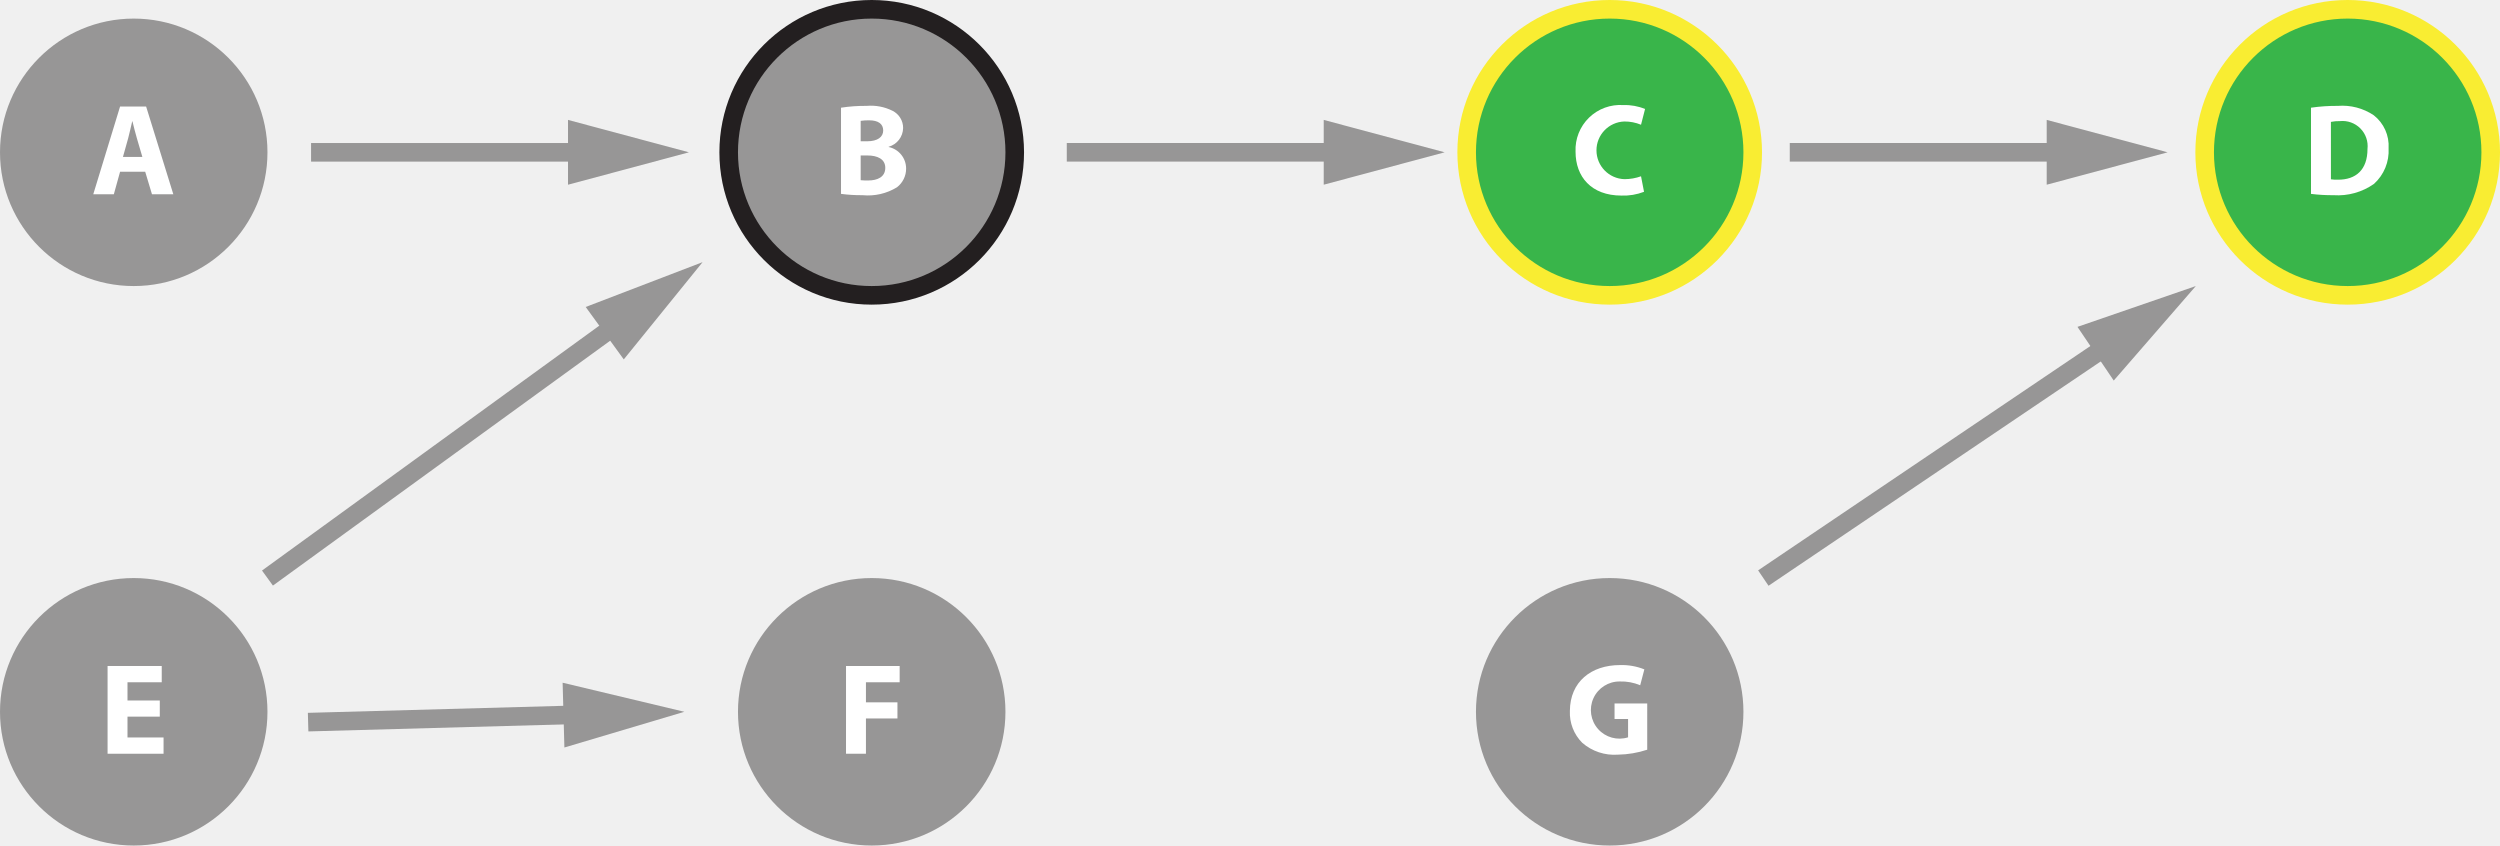
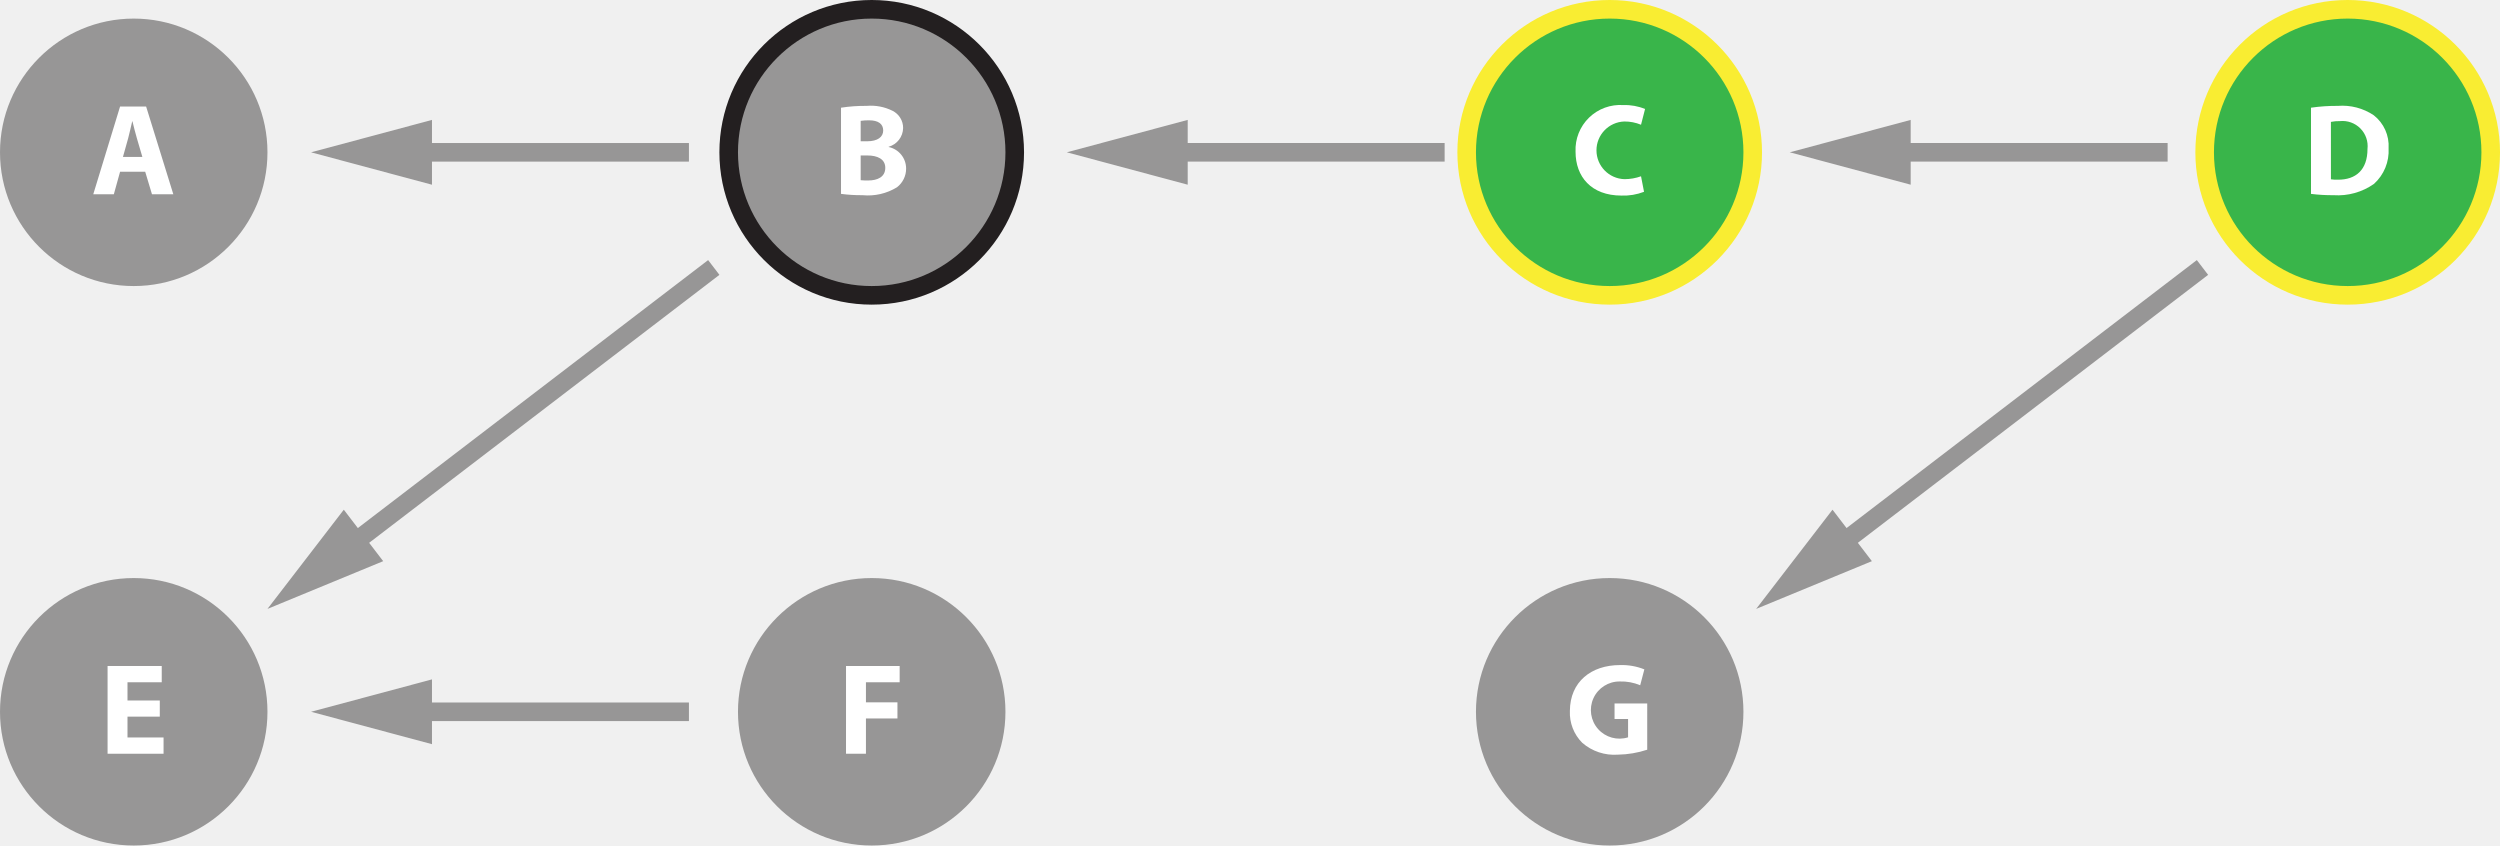
<svg xmlns="http://www.w3.org/2000/svg" viewBox="0 0 268.97 90.968">
  <defs>
-     <style>.a{fill:#979696;}.b{fill:#39b54a;}.c{fill:#f9ed32;}.d{fill:#231f20;}.e{fill:#fff;}.f{fill:none;stroke:#979696;stroke-miterlimit:10;stroke-width:2px;}</style>
+     <style>.a{fill:#fff;}.b{fill:none;stroke:#979696;stroke-miterlimit:10;stroke-width:2px;}.c{fill:#979696;}.d{fill:#39b54a;}.e{fill:#f9ed32;}.f{fill:#231f20;}</style>
  </defs>
-   <circle class="a" cx="14.388" cy="16.388" r="14.388" />
-   <path class="b" d="M375.044,324.49a15.388,15.388,0,1,1,15.388-15.388A15.406,15.406,0,0,1,375.044,324.49Z" transform="translate(-201.8592 -292.7143)" />
-   <path class="c" d="M375.043,294.714a14.388,14.388,0,1,1-14.388,14.388,14.388,14.388,0,0,1,14.388-14.388m0-2a16.388,16.388,0,1,0,16.388,16.388,16.406,16.406,0,0,0-16.388-16.388Z" transform="translate(-201.8592 -292.7143)" />
-   <circle class="b" cx="252.582" cy="16.388" r="15.388" />
-   <path class="c" d="M454.442,294.714A14.388,14.388,0,1,1,440.054,309.102a14.388,14.388,0,0,1,14.388-14.388m0-2a16.388,16.388,0,1,0,16.388,16.388,16.406,16.406,0,0,0-16.388-16.388Z" transform="translate(-201.8592 -292.7143)" />
-   <path class="a" d="M295.645,324.49a15.388,15.388,0,1,1,15.388-15.388A15.405,15.405,0,0,1,295.645,324.49Z" transform="translate(-201.8592 -292.7143)" />
-   <path class="d" d="M295.645,294.714a14.388,14.388,0,1,1-14.388,14.388,14.388,14.388,0,0,1,14.388-14.388m0-2A16.388,16.388,0,1,0,312.033,309.102a16.406,16.406,0,0,0-16.388-16.388Z" transform="translate(-201.8592 -292.7143)" />
-   <circle class="a" cx="14.388" cy="76.58" r="14.388" />
-   <circle class="a" cx="93.786" cy="76.58" r="14.388" />
-   <circle class="a" cx="173.184" cy="76.58" r="14.388" />
-   <line class="e" x1="28.776" y1="62.192" x2="75.59" y2="28.204" />
-   <line class="f" x1="28.776" y1="62.192" x2="66.987" y2="34.45" />
-   <polygon class="a" points="67.111 38.668 75.59 28.204 63.014 33.026 67.111 38.668" />
-   <line class="e" x1="114.773" y1="16.387" x2="155.426" y2="16.386" />
-   <line class="f" x1="114.773" y1="16.387" x2="144.795" y2="16.386" />
-   <polygon class="a" points="142.417 19.872 155.426 16.386 142.417 12.9 142.417 19.872" />
-   <line class="e" x1="33.467" y1="16.388" x2="74.12" y2="16.387" />
-   <line class="f" x1="33.467" y1="16.388" x2="63.489" y2="16.388" />
-   <polygon class="a" points="61.111 19.874 74.12 16.387 61.111 12.901 61.111 19.874" />
-   <line class="e" x1="192.557" y1="16.387" x2="233.21" y2="16.386" />
-   <line class="f" x1="192.557" y1="16.387" x2="222.579" y2="16.386" />
-   <polygon class="a" points="220.201 19.872 233.21 16.386 220.201 12.9 220.201 19.872" />
-   <line class="e" x1="33.15" y1="77.693" x2="73.631" y2="76.58" />
-   <line class="f" x1="33.15" y1="77.693" x2="63.003" y2="76.872" />
-   <polygon class="a" points="60.722 80.422 73.631 76.58 60.531 73.452 60.722 80.422" />
-   <line class="e" x1="189.712" y1="62.192" x2="236.243" y2="30.776" />
-   <line class="f" x1="189.712" y1="62.192" x2="227.432" y2="36.724" />
-   <polygon class="a" points="227.412 40.944 236.243 30.776 223.51 35.166 227.412 40.944" />
-   <path class="e" d="M214.778,311.192l-.672,2.424h-2.213l2.885-9.441h2.802l2.927,9.441h-2.297l-.729-2.424Zm2.396-1.597-.588-2.003c-.168-.561-.336-1.261-.476-1.821h-.028c-.14.561-.28,1.275-.434,1.821l-.561,2.003Z" transform="translate(-201.8592 -292.7143)" />
-   <path class="e" d="M378.737,313.35a6.087,6.087,0,0,1-2.424.406c-3.264,0-4.944-2.031-4.944-4.721a4.813,4.813,0,0,1,5.154-5.015,5.56,5.56,0,0,1,2.325.421l-.434,1.694a4.624,4.624,0,0,0-1.793-.35,3.104,3.104,0,0,0,.014,6.205,5.341,5.341,0,0,0,1.779-.309Z" transform="translate(-201.8592 -292.7143)" />
-   <path class="e" d="M450.494,304.301a19.062,19.062,0,0,1,2.886-.196,6.074,6.074,0,0,1,3.866,1.009,4.178,4.178,0,0,1,1.597,3.558,4.786,4.786,0,0,1-1.569,3.824,6.772,6.772,0,0,1-4.356,1.219,18.625,18.625,0,0,1-2.423-.14Zm2.144,7.704a3.923,3.923,0,0,0,.742.042c1.933.015,3.193-1.051,3.193-3.306a2.708,2.708,0,0,0-2.97-2.997,4.435,4.435,0,0,0-.966.084Z" transform="translate(-201.8592 -292.7143)" />
-   <path class="e" d="M292.342,304.301a16.986,16.986,0,0,1,2.76-.196,5.215,5.215,0,0,1,2.788.532,2.055,2.055,0,0,1,1.134,1.849,2.134,2.134,0,0,1-1.555,2.018v.027a2.364,2.364,0,0,1,1.877,2.326,2.515,2.515,0,0,1-.98,2.003,5.962,5.962,0,0,1-3.712.854,16.46,16.46,0,0,1-2.312-.141Zm2.115,3.613h.701c1.121,0,1.723-.462,1.723-1.162,0-.715-.546-1.093-1.513-1.093a5.933,5.933,0,0,0-.911.056Zm0,4.188a6.67,6.67,0,0,0,.827.028c.966,0,1.821-.364,1.821-1.359,0-.952-.854-1.33-1.919-1.33H294.457Z" transform="translate(-201.8592 -292.7143)" />
-   <path class="e" d="M219.05,369.816h-3.474v2.241h3.88v1.751h-6.023v-9.441h5.827v1.751h-3.684v1.961h3.474Z" transform="translate(-201.8592 -292.7143)" />
-   <path class="e" d="M292.881,364.367h5.771v1.751h-3.628v2.157h3.39v1.737h-3.39v3.796h-2.144Z" transform="translate(-201.8592 -292.7143)" />
-   <path class="e" d="M379.08,373.374a10.566,10.566,0,0,1-3.151.532,5.262,5.262,0,0,1-3.839-1.275,4.566,4.566,0,0,1-1.33-3.432c.014-3.138,2.297-4.931,5.393-4.931a6.509,6.509,0,0,1,2.619.462l-.448,1.709a5.227,5.227,0,0,0-2.199-.406,3.076,3.076,0,1,0,.896,6.009v-1.975h-1.456v-1.667h3.516Z" transform="translate(-201.8592 -292.7143)" />
+   <line class="a" x1="76.794" y1="28.776" x2="28.776" y2="65.51" />
+   <line class="b" x1="76.794" y1="28.776" x2="37.219" y2="59.051" />
+   <polygon class="c" points="36.989 54.837 28.776 65.51 41.226 60.375 36.989 54.837" />
+   <line class="a" x1="236.96" y1="28.776" x2="188.942" y2="65.51" />
+   <line class="b" x1="236.96" y1="28.776" x2="197.386" y2="59.051" />
+   <polygon class="c" points="197.156 54.837 188.942 65.51 201.393 60.375 197.156 54.837" />
+   <line class="a" x1="233.21" y1="16.387" x2="192.557" y2="16.386" />
+   <line class="b" x1="233.21" y1="16.387" x2="203.188" y2="16.386" />
+   <polygon class="c" points="205.566 12.9 192.557 16.386 205.566 19.872 205.566 12.9" />
+   <line class="a" x1="74.12" y1="16.388" x2="33.467" y2="16.387" />
+   <line class="b" x1="74.12" y1="16.388" x2="44.098" y2="16.388" />
+   <polygon class="c" points="46.476 12.901 33.467 16.387 46.476 19.874 46.476 12.901" />
+   <line class="a" x1="74.12" y1="76.58" x2="33.467" y2="76.579" />
+   <line class="b" x1="74.12" y1="76.58" x2="44.098" y2="76.58" />
+   <polygon class="c" points="46.476 73.093 33.467 76.579 46.476 80.066 46.476 73.093" />
+   <line class="a" x1="155.426" y1="16.387" x2="114.773" y2="16.386" />
+   <line class="b" x1="155.426" y1="16.387" x2="125.405" y2="16.386" />
+   <polygon class="c" points="127.782 12.9 114.773 16.386 127.782 19.872 127.782 12.9" />
+   <circle class="c" cx="14.388" cy="16.388" r="14.388" />
+   <path class="d" d="M375.044,324.49a15.388,15.388,0,1,1,15.388-15.388A15.406,15.406,0,0,1,375.044,324.49Z" transform="translate(-201.8592 -292.7143)" />
+   <path class="e" d="M375.043,294.714a14.388,14.388,0,1,1-14.388,14.388,14.388,14.388,0,0,1,14.388-14.388m0-2a16.388,16.388,0,1,0,16.388,16.388,16.406,16.406,0,0,0-16.388-16.388Z" transform="translate(-201.8592 -292.7143)" />
+   <circle class="d" cx="252.582" cy="16.388" r="15.388" />
+   <path class="e" d="M454.442,294.714A14.388,14.388,0,1,1,440.054,309.102a14.388,14.388,0,0,1,14.388-14.388m0-2a16.388,16.388,0,1,0,16.388,16.388,16.406,16.406,0,0,0-16.388-16.388Z" transform="translate(-201.8592 -292.7143)" />
+   <path class="c" d="M295.645,324.49a15.388,15.388,0,1,1,15.388-15.388A15.405,15.405,0,0,1,295.645,324.49Z" transform="translate(-201.8592 -292.7143)" />
+   <path class="f" d="M295.645,294.714a14.388,14.388,0,1,1-14.388,14.388,14.388,14.388,0,0,1,14.388-14.388m0-2A16.388,16.388,0,1,0,312.033,309.102a16.406,16.406,0,0,0-16.388-16.388Z" transform="translate(-201.8592 -292.7143)" />
+   <circle class="c" cx="14.388" cy="76.58" r="14.388" />
+   <circle class="c" cx="93.786" cy="76.58" r="14.388" />
+   <circle class="c" cx="173.184" cy="76.58" r="14.388" />
+   <path class="a" d="M214.778,311.192l-.672,2.424h-2.213l2.885-9.441h2.802l2.927,9.441h-2.297l-.729-2.424Zm2.396-1.597-.588-2.003c-.168-.561-.336-1.261-.476-1.821h-.028c-.14.561-.28,1.275-.434,1.821l-.561,2.003Z" transform="translate(-201.8592 -292.7143)" />
+   <path class="a" d="M378.737,313.35a6.087,6.087,0,0,1-2.424.406c-3.264,0-4.944-2.031-4.944-4.721a4.813,4.813,0,0,1,5.154-5.015,5.56,5.56,0,0,1,2.325.421l-.434,1.694a4.624,4.624,0,0,0-1.793-.35,3.104,3.104,0,0,0,.014,6.205,5.341,5.341,0,0,0,1.779-.309Z" transform="translate(-201.8592 -292.7143)" />
+   <path class="a" d="M450.494,304.301a19.062,19.062,0,0,1,2.886-.196,6.074,6.074,0,0,1,3.866,1.009,4.178,4.178,0,0,1,1.597,3.558,4.786,4.786,0,0,1-1.569,3.824,6.772,6.772,0,0,1-4.356,1.219,18.625,18.625,0,0,1-2.423-.14Zm2.144,7.704a3.923,3.923,0,0,0,.742.042c1.933.015,3.193-1.051,3.193-3.306a2.708,2.708,0,0,0-2.97-2.997,4.436,4.436,0,0,0-.966.084Z" transform="translate(-201.8592 -292.7143)" />
+   <path class="a" d="M292.342,304.301a16.986,16.986,0,0,1,2.76-.196,5.215,5.215,0,0,1,2.788.532,2.055,2.055,0,0,1,1.134,1.849,2.134,2.134,0,0,1-1.555,2.018v.027a2.364,2.364,0,0,1,1.877,2.326,2.515,2.515,0,0,1-.98,2.003,5.962,5.962,0,0,1-3.712.854,16.46,16.46,0,0,1-2.312-.141Zm2.115,3.613h.701c1.121,0,1.723-.462,1.723-1.162,0-.715-.546-1.093-1.513-1.093a5.933,5.933,0,0,0-.911.056Zm0,4.188a6.67,6.67,0,0,0,.827.028c.966,0,1.821-.364,1.821-1.359,0-.952-.854-1.33-1.919-1.33H294.457Z" transform="translate(-201.8592 -292.7143)" />
+   <path class="a" d="M219.05,369.816h-3.474v2.241h3.88v1.751h-6.023v-9.441h5.827v1.751h-3.684v1.961h3.474Z" transform="translate(-201.8592 -292.7143)" />
+   <path class="a" d="M292.881,364.367h5.771v1.751h-3.628v2.157h3.39v1.737h-3.39v3.796h-2.144Z" transform="translate(-201.8592 -292.7143)" />
+   <path class="a" d="M379.08,373.374a10.566,10.566,0,0,1-3.151.532,5.262,5.262,0,0,1-3.839-1.275,4.566,4.566,0,0,1-1.33-3.432c.014-3.138,2.297-4.931,5.393-4.931a6.509,6.509,0,0,1,2.619.462l-.448,1.709a5.227,5.227,0,0,0-2.199-.406,3.076,3.076,0,1,0,.896,6.009v-1.975h-1.456v-1.667h3.516Z" transform="translate(-201.8592 -292.7143)" />
</svg>
